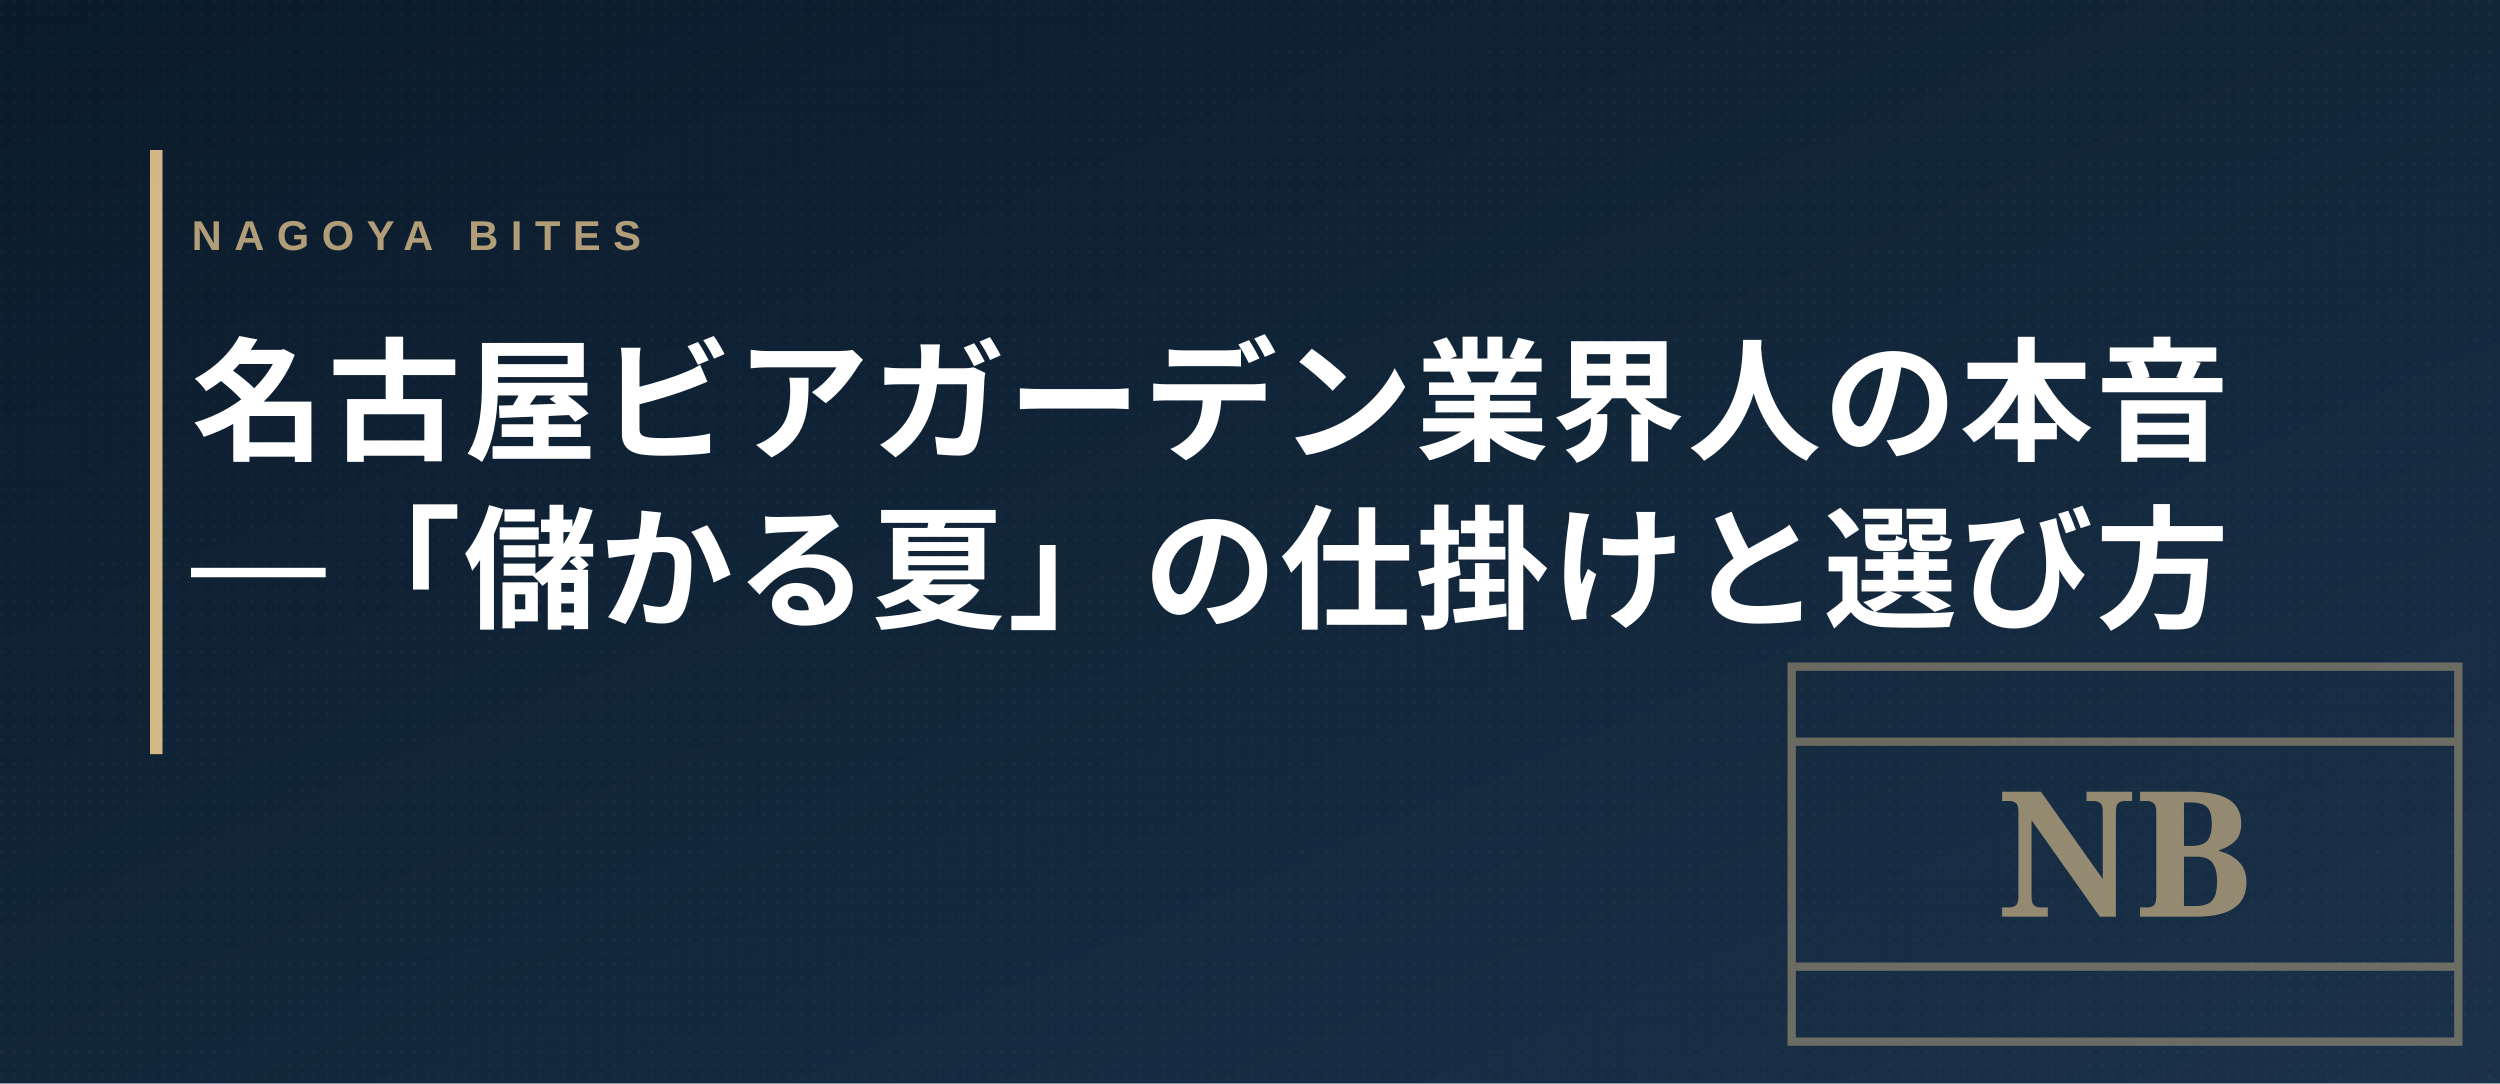
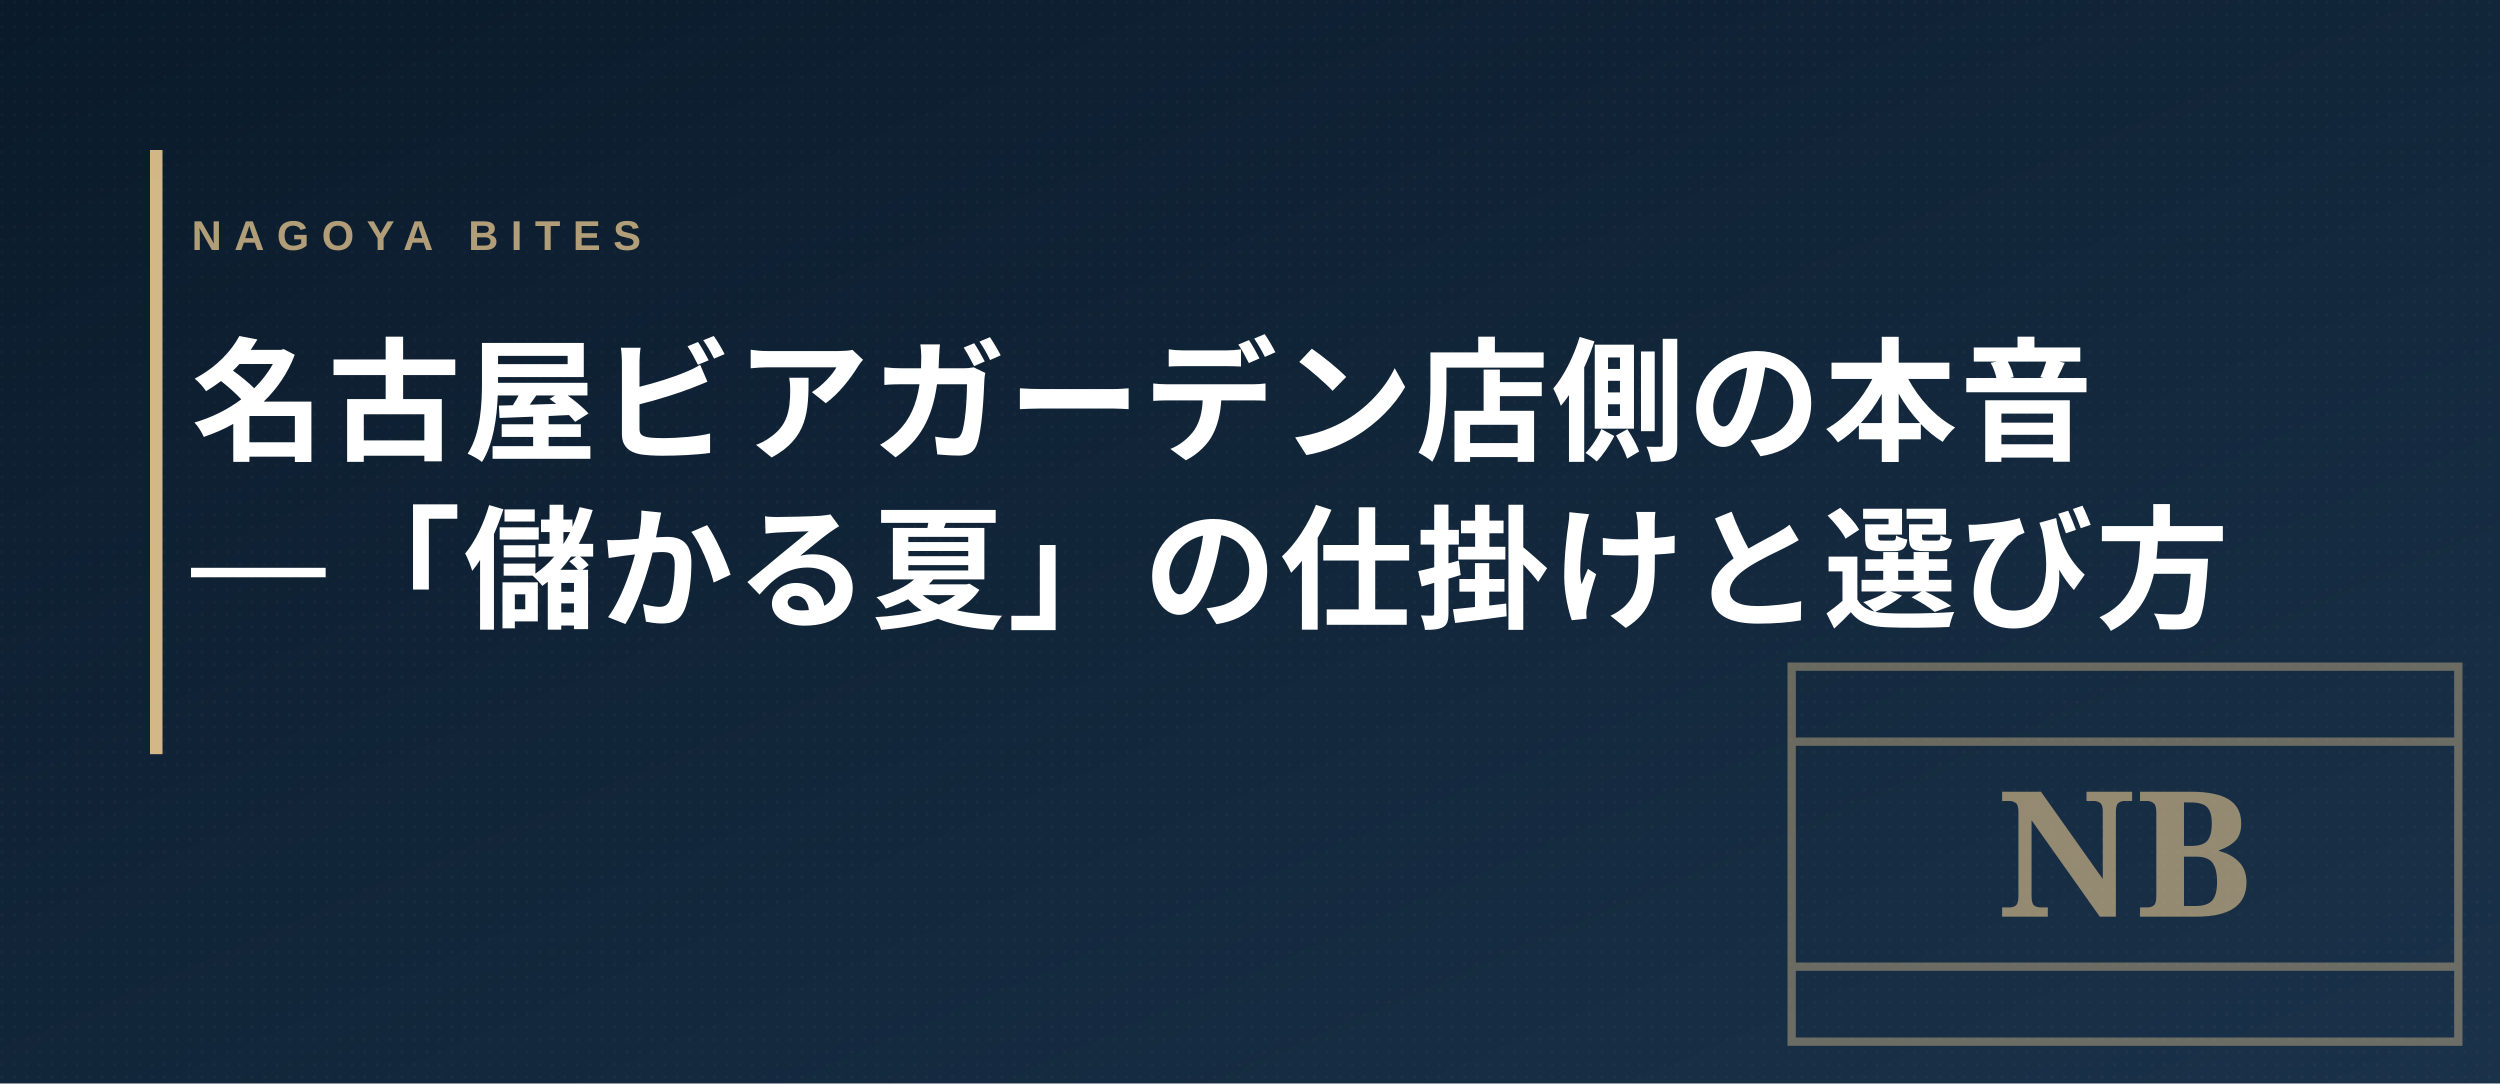
- <svg xmlns="http://www.w3.org/2000/svg" viewBox="0 0 600 260" width="600" height="260" role="img" aria-label="名古屋ビアガーデン業界人の本音 — 「儲かる夏」の仕掛けと選び方">
+ <svg xmlns="http://www.w3.org/2000/svg" viewBox="0 0 600 260" width="600" height="260" role="img" aria-label="名古屋ビアガーデン店側の本音 — 「儲かる夏」の仕掛けと選び方">
  <defs>
    <linearGradient id="bg" x1="0" y1="0" x2="1" y2="1">
      <stop offset="0%" stop-color="#0a1a2a" />
      <stop offset="100%" stop-color="#2a4a6a" />
    </linearGradient>
    <pattern id="grain" width="3" height="3" patternUnits="userSpaceOnUse">
      <rect width="3" height="3" fill="#0a1a2a" />
      <circle cx="0.5" cy="0.5" r="0.4" fill="#e8c890" opacity="0.06" />
    </pattern>
  </defs>
  <rect width="600" height="260" fill="url(#bg)" />
  <rect width="600" height="260" fill="url(#grain)" opacity=".5" />
  <g opacity=".4" fill="none" stroke="#e8c890" stroke-width="2">
    <rect x="430" y="160" width="160" height="90" />
    <line x1="430" y1="178" x2="590" y2="178" />
    <line x1="430" y1="232" x2="590" y2="232" />
  </g>
  <text x="510" y="220" text-anchor="middle" fill="#e8c890" opacity=".6" font-family="'Hiragino Mincho ProN', 'Yu Mincho', serif" font-size="42" font-weight="700">NB</text>
  <rect x="36" y="36" width="3" height="145" fill="#e8c890" opacity=".9" />
-   <text x="46" y="108" fill="#fff" font-family="'Hiragino Mincho ProN','Yu Mincho','Noto Serif JP',serif" font-size="32" font-weight="700" letter-spacing="0.02em">名古屋ビアガーデン業界人の本音</text>
+   <text x="46" y="108" fill="#fff" font-family="'Hiragino Mincho ProN','Yu Mincho','Noto Serif JP',serif" font-size="32" font-weight="700" letter-spacing="0.02em">名古屋ビアガーデン店側の本音</text>
  <text x="46" y="146" fill="#fff" font-family="'Hiragino Mincho ProN','Yu Mincho','Noto Serif JP',serif" font-size="32" font-weight="700" letter-spacing="0.02em">—「儲かる夏」の仕掛けと選び方</text>
  <text x="46" y="60" fill="#e8c890" opacity=".75" font-family="'Helvetica Neue', Arial, sans-serif" font-size="10" font-weight="700" letter-spacing="0.3em">NAGOYA BITES</text>
</svg>
